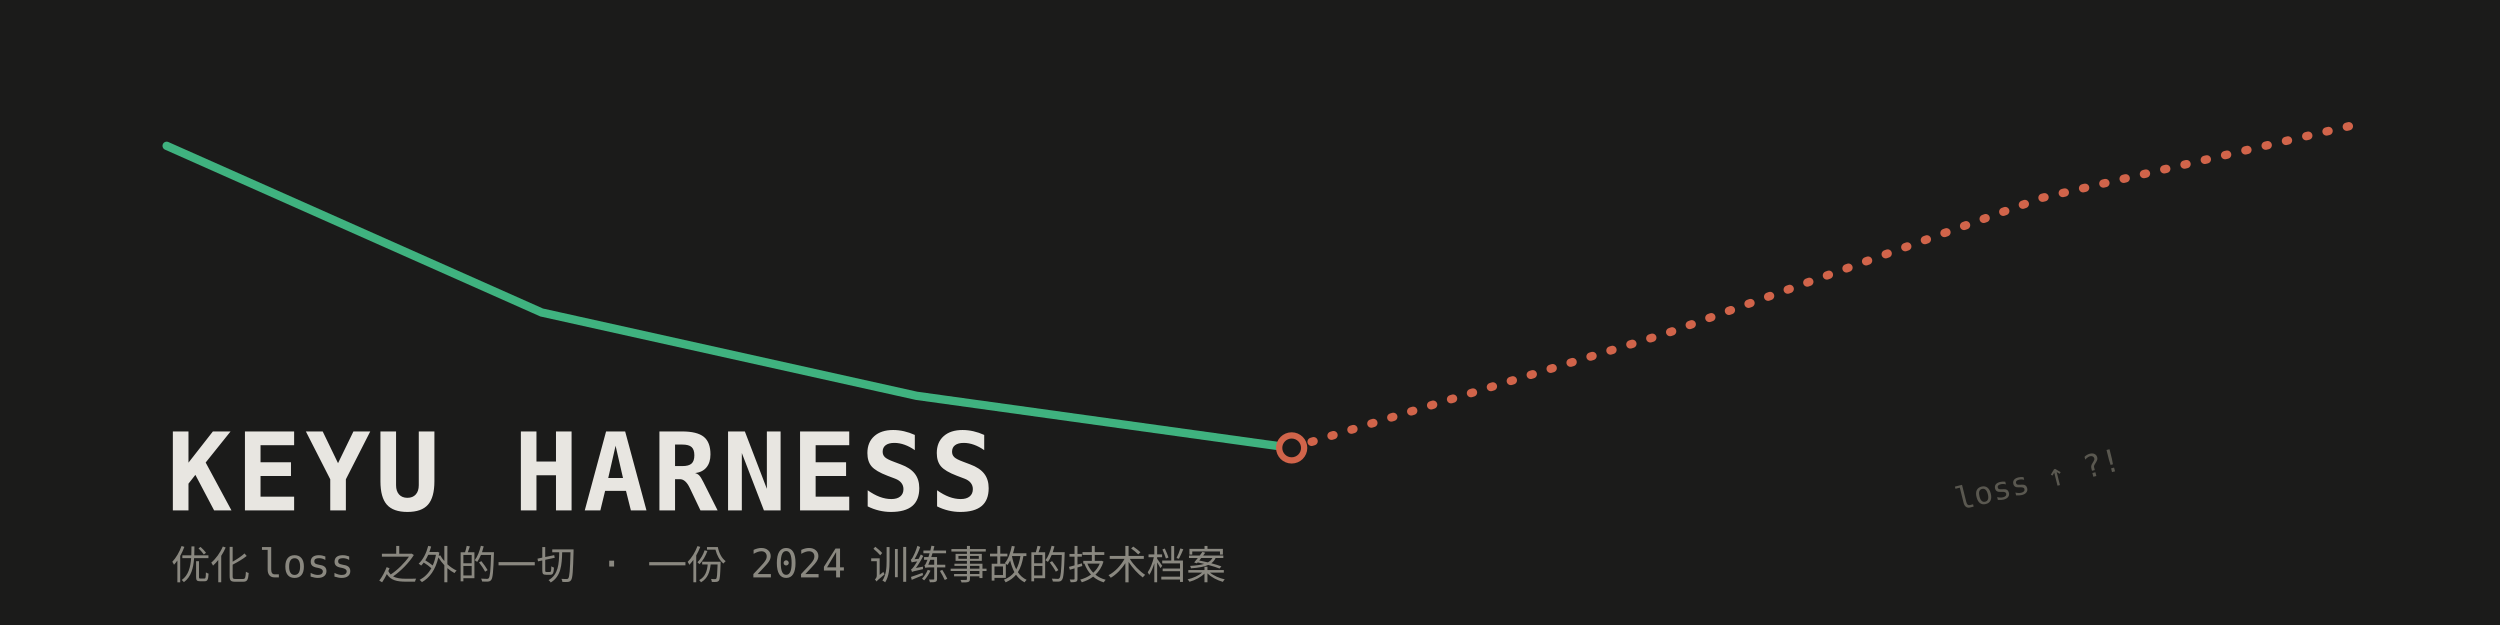
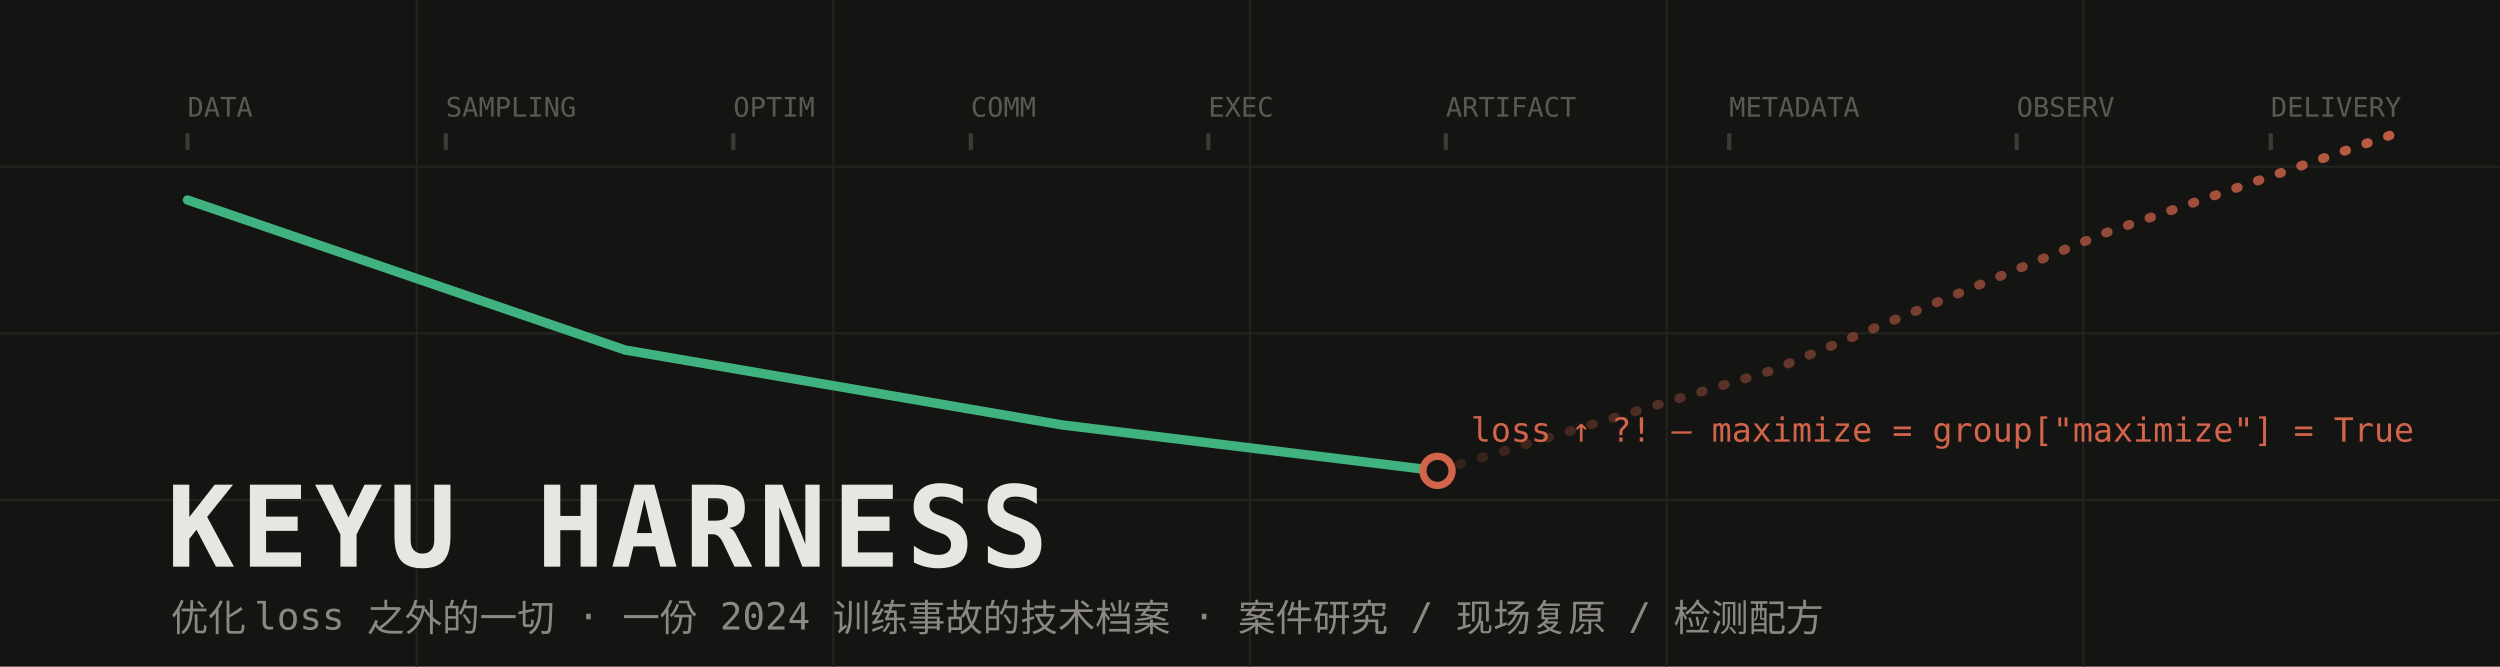
- <svg xmlns="http://www.w3.org/2000/svg" width="1200" height="300" viewBox="0 0 1200 300" role="img" aria-label="Keyu Harness">
-   <rect width="1200" height="300" fill="#1b1b1a" />
-   <polyline points="80,70 260,150 440,190 620,215" fill="none" stroke="#3fb27f" stroke-width="4" stroke-linecap="round" />
-   <polyline points="620,215 800,160 980,95 1130,60" fill="none" stroke="#d1644a" stroke-width="4" stroke-linecap="round" stroke-dasharray="1 9" />
-   <circle cx="620" cy="215" r="6" fill="#1b1b1a" stroke="#d1644a" stroke-width="3" />
-   <text x="80" y="245" fill="#e8e6e1" font-family="Menlo, Consolas, monospace" font-size="52" font-weight="bold" letter-spacing="2">KEYU HARNESS</text>
-   <text x="82" y="278" fill="#8a8880" font-family="Menlo, Consolas, monospace" font-size="19">优化 loss 之外的一切 · 一份 2024 训练事故的技术档案</text>
-   <text x="940" y="245" fill="#5a5850" font-family="Menlo, Consolas, monospace" font-size="15" transform="rotate(-14 940 245)">loss ↑ ?!</text>
+ <svg xmlns="http://www.w3.org/2000/svg" width="1200" height="320" viewBox="0 0 1200 320" role="img" aria-label="Keyu Harness — 优化 loss 之外的一切">
+   <defs>
+     <linearGradient id="fade" x1="0" y1="0" x2="1" y2="0">
+       <stop offset="0" stop-color="#d1644a" stop-opacity="0.15" />
+       <stop offset="1" stop-color="#d1644a" stop-opacity="0.9" />
+     </linearGradient>
+   </defs>
+   <rect width="1200" height="320" fill="#141412" />
+   <g stroke="#232320" stroke-width="1">
+     <line x1="0" y1="80" x2="1200" y2="80" />
+     <line x1="0" y1="160" x2="1200" y2="160" />
+     <line x1="0" y1="240" x2="1200" y2="240" />
+     <line x1="200" y1="0" x2="200" y2="320" />
+     <line x1="400" y1="0" x2="400" y2="320" />
+     <line x1="600" y1="0" x2="600" y2="320" />
+     <line x1="800" y1="0" x2="800" y2="320" />
+     <line x1="1000" y1="0" x2="1000" y2="320" />
+   </g>
+   <polyline points="90,96 300,168 510,204 690,226" fill="none" stroke="#3fb27f" stroke-width="4.5" stroke-linecap="round" />
+   <polyline points="690,226 850,178 1010,112 1150,64" fill="none" stroke="url(#fade)" stroke-width="4.5" stroke-linecap="round" stroke-dasharray="1 10" />
+   <circle cx="690" cy="226" r="7" fill="#141412" stroke="#d1644a" stroke-width="3.5" />
+   <text x="706" y="212" fill="#d1644a" font-family="Menlo, Consolas, monospace" font-size="16">loss ↑ ?!  — maximize = group["maximize"] = True</text>
+   <g fill="#5a5850" font-family="Menlo, Consolas, monospace" font-size="13">
+     <text x="90" y="56">DATA</text>
+     <text x="214" y="56">SAMPLING</text>
+     <text x="352" y="56">OPTIM</text>
+     <text x="466" y="56">COMM</text>
+     <text x="580" y="56">EXEC</text>
+     <text x="694" y="56">ARTIFACT</text>
+     <text x="830" y="56">METADATA</text>
+     <text x="968" y="56">OBSERV</text>
+     <text x="1090" y="56">DELIVERY</text>
+   </g>
+   <g stroke="#3a3a36" stroke-width="2">
+     <line x1="90" y1="64" x2="90" y2="72" />
+     <line x1="214" y1="64" x2="214" y2="72" />
+     <line x1="352" y1="64" x2="352" y2="72" />
+     <line x1="466" y1="64" x2="466" y2="72" />
+     <line x1="580" y1="64" x2="580" y2="72" />
+     <line x1="694" y1="64" x2="694" y2="72" />
+     <line x1="830" y1="64" x2="830" y2="72" />
+     <line x1="968" y1="64" x2="968" y2="72" />
+     <line x1="1090" y1="64" x2="1090" y2="72" />
+   </g>
+   <text x="80" y="272" fill="#e8e6e1" font-family="Menlo, Consolas, monospace" font-size="54" font-weight="bold" letter-spacing="3">KEYU HARNESS</text>
+   <text x="82" y="303" fill="#8a8880" font-family="Menlo, Consolas, monospace" font-size="18">优化 loss 之外的一切 · 一份 2024 训练事故的技术档案 · 案件研究 / 现场复原 / 检测配方</text>
</svg>
